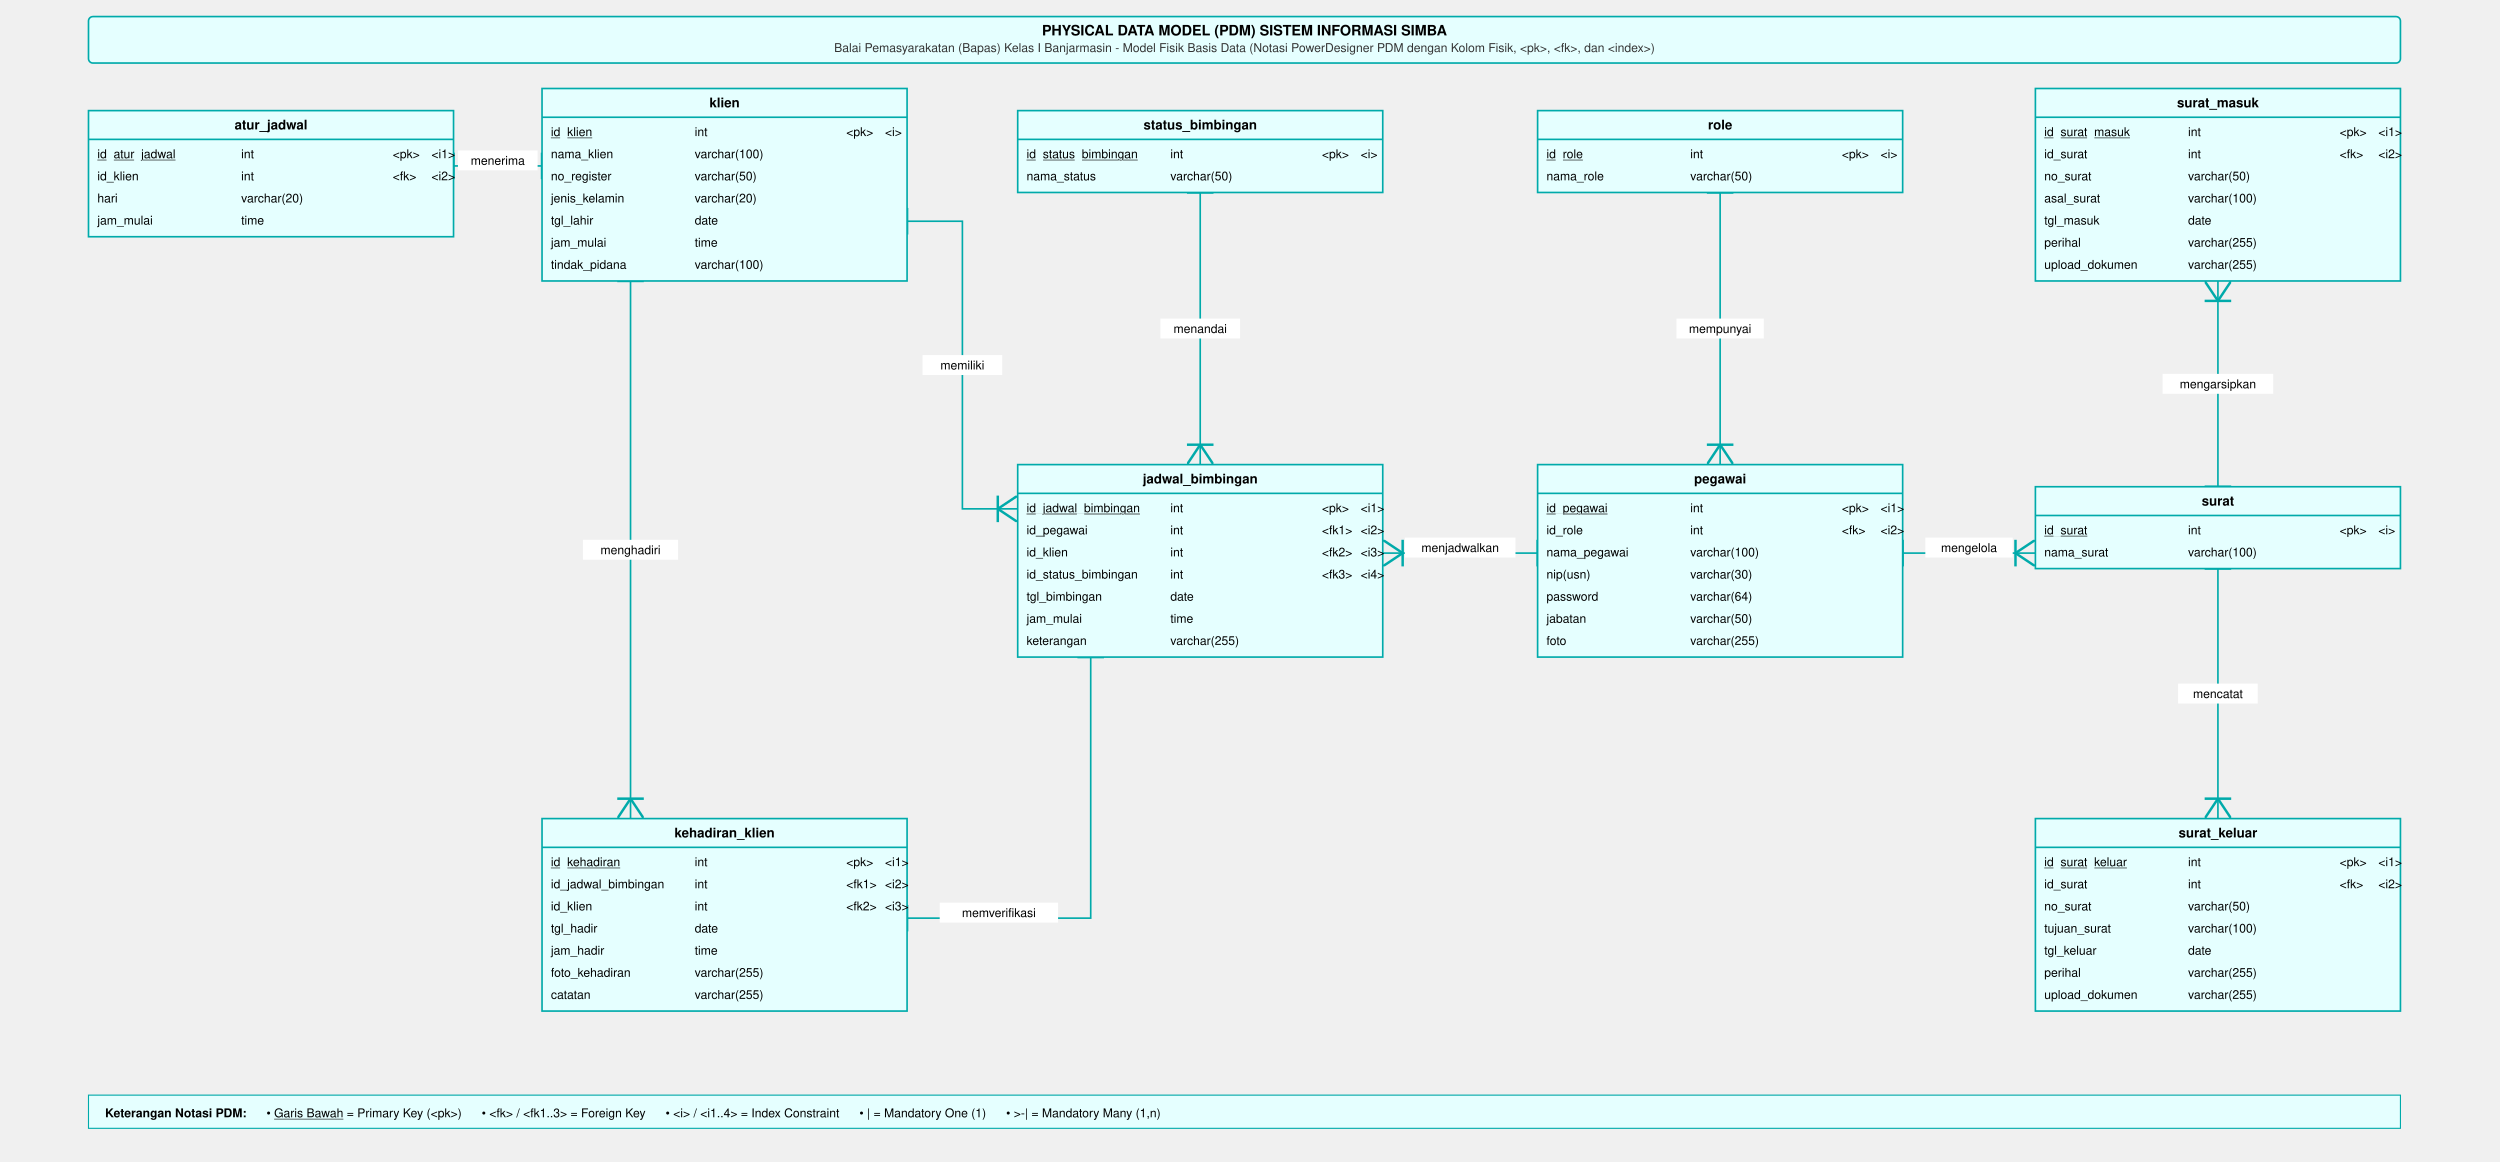
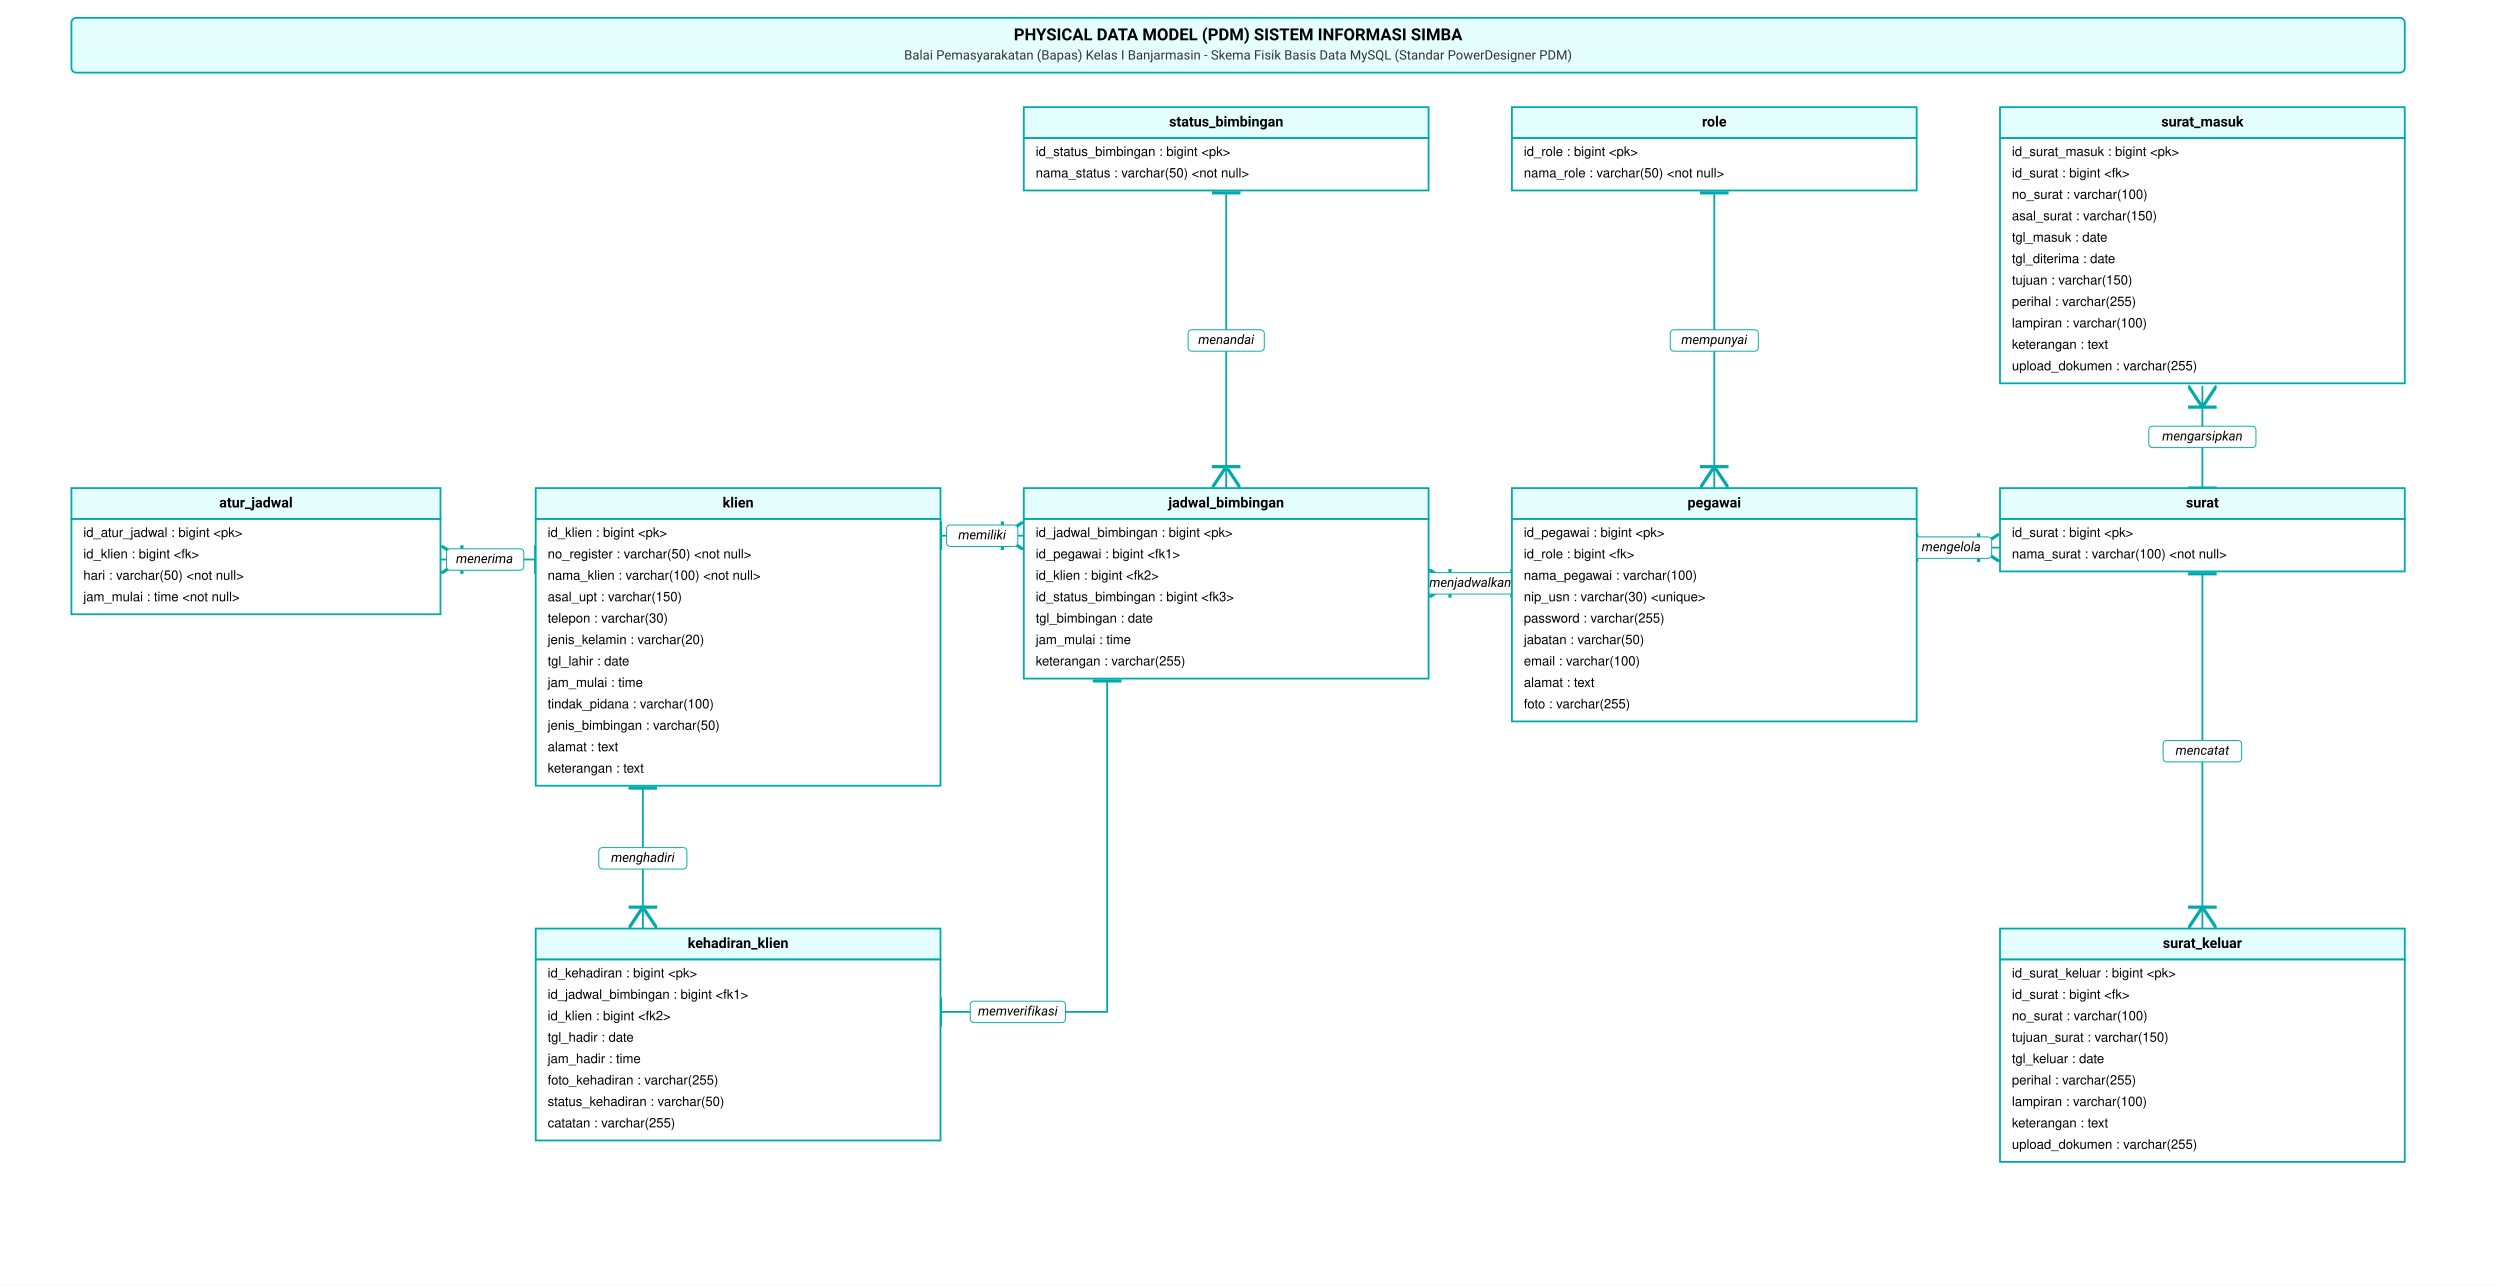
- <svg xmlns="http://www.w3.org/2000/svg" viewBox="0 0 2260 1050" width="2260" height="1050" style="background-color: #ffffff; font-family: Helvetica, Arial, sans-serif;">
+ <svg xmlns="http://www.w3.org/2000/svg" viewBox="0 0 2100 1080" width="2100" height="1080" style="background-color: #ffffff; font-family: -apple-system, BlinkMacSystemFont, 'Segoe UI', Roboto, Helvetica, Arial, sans-serif;">
  <defs>
    <marker id="ERone" viewBox="0 0 10 16" refX="5" refY="8" markerWidth="10" markerHeight="16" orient="auto">
-       <line x1="5" y1="0" x2="5" y2="16" stroke="#00AAAA" stroke-width="1.5" />
+       <line x1="5" y1="0" x2="5" y2="16" stroke="#00AAAA" stroke-width="1.8" />
    </marker>
-     <marker id="ERoneToMany" viewBox="0 0 16 16" refX="15" refY="8" markerWidth="16" markerHeight="16" orient="auto">
-       <line x1="3" y1="0" x2="3" y2="16" stroke="#00AAAA" stroke-width="1.5" />
-       <line x1="3" y1="8" x2="15" y2="0" stroke="#00AAAA" stroke-width="1.5" />
-       <line x1="3" y1="8" x2="15" y2="16" stroke="#00AAAA" stroke-width="1.5" />
+     <marker id="ERoneToMany" viewBox="0 0 18 16" refX="16" refY="8" markerWidth="18" markerHeight="16" orient="auto">
+       <line x1="4" y1="0" x2="4" y2="16" stroke="#00AAAA" stroke-width="1.8" />
+       <line x1="4" y1="8" x2="16" y2="0" stroke="#00AAAA" stroke-width="1.8" />
+       <line x1="4" y1="8" x2="16" y2="16" stroke="#00AAAA" stroke-width="1.8" />
    </marker>
+     <style>
+         .title-text { font-size: 14px; font-weight: bold; fill: #000000; text-anchor: middle; dominant-baseline: middle; }
+         .subtitle-text { font-size: 11px; fill: #333333; text-anchor: middle; dominant-baseline: middle; }
+         .ent-header-bg { fill: #E5FFFF; stroke: #00AAAA; stroke-width: 1.5; }
+         .ent-header-text { font-size: 12px; font-weight: bold; fill: #000000; text-anchor: middle; dominant-baseline: middle; }
+         .ent-body-bg { fill: #FFFFFF; stroke: #00AAAA; stroke-width: 1.5; }
+         .ent-attr-text { font-size: 11px; fill: #000000; font-family: Consolas, monospace, Helvetica; }
+         .ent-pi-bg { fill: #E5FFFF; stroke: #00AAAA; stroke-width: 1.5; }
+         .ent-pi-text { font-size: 11px; fill: #000000; font-family: Consolas, monospace, Helvetica; }
+         .rel-line { stroke: #00AAAA; stroke-width: 1.5; fill: none; }
+         .label-bg { fill: #ffffff; stroke: #00AAAA; stroke-width: 0.8; rx: 3; ry: 3; }
+         .label-text { font-size: 11px; font-style: italic; fill: #000000; text-anchor: middle; dominant-baseline: middle; }
+         .underline { text-decoration: underline; font-weight: bold; }
+     </style>
  </defs>
-   <rect x="80" y="15" width="2090" height="42" rx="4" ry="4" fill="#E5FFFF" stroke="#00AAAA" stroke-width="1.5" />
-   <text x="1125" y="32" text-anchor="middle" font-size="13" font-weight="bold" fill="#000000">PHYSICAL DATA MODEL (PDM) SISTEM INFORMASI SIMBA</text>
-   <text x="1125" y="47" text-anchor="middle" font-size="11" fill="#333333">Balai Pemasyarakatan (Bapas) Kelas I Banjarmasin - Model Fisik Basis Data (Notasi PowerDesigner PDM dengan Kolom Fisik, &lt;pk&gt;, &lt;fk&gt;, dan &lt;index&gt;)</text>
-   <rect x="80" y="990" width="2090" height="30" fill="#E5FFFF" stroke="#00AAAA" stroke-width="1" />
-   <text x="95" y="1010" font-size="11" fill="#000000">
-     <tspan font-weight="bold">Keterangan Notasi PDM:</tspan>
-     <tspan dx="15">• <tspan text-decoration="underline">Garis Bawah</tspan> = Primary Key (&lt;pk&gt;)</tspan>
-     <tspan dx="15">• &lt;fk&gt; / &lt;fk1..3&gt; = Foreign Key</tspan>
-     <tspan dx="15">• &lt;i&gt; / &lt;i1..4&gt; = Index Constraint</tspan>
-     <tspan dx="15">• | = Mandatory One (1)</tspan>
-     <tspan dx="15">• &gt;-| = Mandatory Many (1,n)</tspan>
-   </text>
-   <path d="M 410 150 L 490 150" stroke="#00AAAA" stroke-width="1.5" fill="none" marker-start="url(#ERone)" marker-end="url(#ERone)" />
-   <rect x="414.0" y="136.0" width="72" height="18" fill="#FFFFFF" stroke="none" />
-   <text x="450" y="149" text-anchor="middle" font-size="11" fill="#000000">menerima</text>
-   <path d="M 820 200 L 870 200 L 870 460 L 920 460" stroke="#00AAAA" stroke-width="1.5" fill="none" marker-start="url(#ERone)" marker-end="url(#ERoneToMany)" />
-   <rect x="834.0" y="321.0" width="72" height="18" fill="#FFFFFF" stroke="none" />
-   <text x="870" y="334" text-anchor="middle" font-size="11" fill="#000000">memiliki</text>
-   <path d="M 570 254 L 570 740" stroke="#00AAAA" stroke-width="1.5" fill="none" marker-start="url(#ERone)" marker-end="url(#ERoneToMany)" />
-   <rect x="527.0" y="488.0" width="86" height="18" fill="#FFFFFF" stroke="none" />
-   <text x="570" y="501" text-anchor="middle" font-size="11" fill="#000000">menghadiri</text>
-   <path d="M 1085 174 L 1085 420" stroke="#00AAAA" stroke-width="1.5" fill="none" marker-start="url(#ERone)" marker-end="url(#ERoneToMany)" />
-   <rect x="1049.0" y="288.0" width="72" height="18" fill="#FFFFFF" stroke="none" />
-   <text x="1085" y="301" text-anchor="middle" font-size="11" fill="#000000">menandai</text>
-   <path d="M 986 594 L 986 830 L 820 830" stroke="#00AAAA" stroke-width="1.5" fill="none" marker-start="url(#ERone)" marker-end="url(#ERone)" />
-   <rect x="849.5" y="816.0" width="107" height="18" fill="#FFFFFF" stroke="none" />
-   <text x="903" y="829" text-anchor="middle" font-size="11" fill="#000000">memverifikasi</text>
-   <path d="M 1390 500 L 1250 500" stroke="#00AAAA" stroke-width="1.5" fill="none" marker-start="url(#ERone)" marker-end="url(#ERoneToMany)" />
-   <rect x="1270.0" y="486.0" width="100" height="18" fill="#FFFFFF" stroke="none" />
-   <text x="1320" y="499" text-anchor="middle" font-size="11" fill="#000000">menjadwalkan</text>
-   <path d="M 1555 174 L 1555 420" stroke="#00AAAA" stroke-width="1.5" fill="none" marker-start="url(#ERone)" marker-end="url(#ERoneToMany)" />
-   <rect x="1515.5" y="288.0" width="79" height="18" fill="#FFFFFF" stroke="none" />
-   <text x="1555" y="301" text-anchor="middle" font-size="11" fill="#000000">mempunyai</text>
-   <path d="M 1720 500 L 1840 500" stroke="#00AAAA" stroke-width="1.5" fill="none" marker-start="url(#ERone)" marker-end="url(#ERoneToMany)" />
-   <rect x="1740.5" y="486.0" width="79" height="18" fill="#FFFFFF" stroke="none" />
-   <text x="1780" y="499" text-anchor="middle" font-size="11" fill="#000000">mengelola</text>
-   <path d="M 2005 440 L 2005 254" stroke="#00AAAA" stroke-width="1.5" fill="none" marker-start="url(#ERone)" marker-end="url(#ERoneToMany)" />
-   <rect x="1955.0" y="338.0" width="100" height="18" fill="#FFFFFF" stroke="none" />
-   <text x="2005" y="351" text-anchor="middle" font-size="11" fill="#000000">mengarsipkan</text>
-   <path d="M 2005 514 L 2005 740" stroke="#00AAAA" stroke-width="1.5" fill="none" marker-start="url(#ERone)" marker-end="url(#ERoneToMany)" />
-   <rect x="1969.0" y="618.0" width="72" height="18" fill="#FFFFFF" stroke="none" />
-   <text x="2005" y="631" text-anchor="middle" font-size="11" fill="#000000">mencatat</text>
-   <rect x="80" y="100" width="330" height="114" fill="#E5FFFF" stroke="#00AAAA" stroke-width="1.5" />
-   <text x="245.0" y="117" text-anchor="middle" font-size="12" font-weight="bold" fill="#000000">atur_jadwal</text>
-   <line x1="80" y1="126" x2="410" y2="126" stroke="#00AAAA" stroke-width="1.5" />
-   <text x="88" y="143" font-size="11" fill="#000000" text-decoration="underline">id_atur_jadwal</text>
-   <text x="218" y="143" font-size="11" fill="#000000">int</text>
-   <text x="355" y="143" font-size="11" fill="#000000">&lt;pk&gt;</text>
-   <text x="390" y="143" font-size="11" fill="#000000">&lt;i1&gt;</text>
-   <text x="88" y="163" font-size="11" fill="#000000">id_klien</text>
-   <text x="218" y="163" font-size="11" fill="#000000">int</text>
-   <text x="355" y="163" font-size="11" fill="#000000">&lt;fk&gt;</text>
-   <text x="390" y="163" font-size="11" fill="#000000">&lt;i2&gt;</text>
-   <text x="88" y="183" font-size="11" fill="#000000">hari</text>
-   <text x="218" y="183" font-size="11" fill="#000000">varchar(20)</text>
-   <text x="88" y="203" font-size="11" fill="#000000">jam_mulai</text>
-   <text x="218" y="203" font-size="11" fill="#000000">time</text>
-   <rect x="490" y="80" width="330" height="174" fill="#E5FFFF" stroke="#00AAAA" stroke-width="1.5" />
-   <text x="655.0" y="97" text-anchor="middle" font-size="12" font-weight="bold" fill="#000000">klien</text>
-   <line x1="490" y1="106" x2="820" y2="106" stroke="#00AAAA" stroke-width="1.5" />
-   <text x="498" y="123" font-size="11" fill="#000000" text-decoration="underline">id_klien</text>
-   <text x="628" y="123" font-size="11" fill="#000000">int</text>
-   <text x="765" y="123" font-size="11" fill="#000000">&lt;pk&gt;</text>
-   <text x="800" y="123" font-size="11" fill="#000000">&lt;i&gt;</text>
-   <text x="498" y="143" font-size="11" fill="#000000">nama_klien</text>
-   <text x="628" y="143" font-size="11" fill="#000000">varchar(100)</text>
-   <text x="498" y="163" font-size="11" fill="#000000">no_register</text>
-   <text x="628" y="163" font-size="11" fill="#000000">varchar(50)</text>
-   <text x="498" y="183" font-size="11" fill="#000000">jenis_kelamin</text>
-   <text x="628" y="183" font-size="11" fill="#000000">varchar(20)</text>
-   <text x="498" y="203" font-size="11" fill="#000000">tgl_lahir</text>
-   <text x="628" y="203" font-size="11" fill="#000000">date</text>
-   <text x="498" y="223" font-size="11" fill="#000000">jam_mulai</text>
-   <text x="628" y="223" font-size="11" fill="#000000">time</text>
-   <text x="498" y="243" font-size="11" fill="#000000">tindak_pidana</text>
-   <text x="628" y="243" font-size="11" fill="#000000">varchar(100)</text>
-   <rect x="920" y="100" width="330" height="74" fill="#E5FFFF" stroke="#00AAAA" stroke-width="1.5" />
-   <text x="1085.0" y="117" text-anchor="middle" font-size="12" font-weight="bold" fill="#000000">status_bimbingan</text>
-   <line x1="920" y1="126" x2="1250" y2="126" stroke="#00AAAA" stroke-width="1.5" />
-   <text x="928" y="143" font-size="11" fill="#000000" text-decoration="underline">id_status_bimbingan</text>
-   <text x="1058" y="143" font-size="11" fill="#000000">int</text>
-   <text x="1195" y="143" font-size="11" fill="#000000">&lt;pk&gt;</text>
-   <text x="1230" y="143" font-size="11" fill="#000000">&lt;i&gt;</text>
-   <text x="928" y="163" font-size="11" fill="#000000">nama_status</text>
-   <text x="1058" y="163" font-size="11" fill="#000000">varchar(50)</text>
-   <rect x="1390" y="100" width="330" height="74" fill="#E5FFFF" stroke="#00AAAA" stroke-width="1.5" />
-   <text x="1555.0" y="117" text-anchor="middle" font-size="12" font-weight="bold" fill="#000000">role</text>
-   <line x1="1390" y1="126" x2="1720" y2="126" stroke="#00AAAA" stroke-width="1.5" />
-   <text x="1398" y="143" font-size="11" fill="#000000" text-decoration="underline">id_role</text>
-   <text x="1528" y="143" font-size="11" fill="#000000">int</text>
-   <text x="1665" y="143" font-size="11" fill="#000000">&lt;pk&gt;</text>
-   <text x="1700" y="143" font-size="11" fill="#000000">&lt;i&gt;</text>
-   <text x="1398" y="163" font-size="11" fill="#000000">nama_role</text>
-   <text x="1528" y="163" font-size="11" fill="#000000">varchar(50)</text>
-   <rect x="1840" y="80" width="330" height="174" fill="#E5FFFF" stroke="#00AAAA" stroke-width="1.5" />
-   <text x="2005.0" y="97" text-anchor="middle" font-size="12" font-weight="bold" fill="#000000">surat_masuk</text>
-   <line x1="1840" y1="106" x2="2170" y2="106" stroke="#00AAAA" stroke-width="1.5" />
-   <text x="1848" y="123" font-size="11" fill="#000000" text-decoration="underline">id_surat_masuk</text>
-   <text x="1978" y="123" font-size="11" fill="#000000">int</text>
-   <text x="2115" y="123" font-size="11" fill="#000000">&lt;pk&gt;</text>
-   <text x="2150" y="123" font-size="11" fill="#000000">&lt;i1&gt;</text>
-   <text x="1848" y="143" font-size="11" fill="#000000">id_surat</text>
-   <text x="1978" y="143" font-size="11" fill="#000000">int</text>
-   <text x="2115" y="143" font-size="11" fill="#000000">&lt;fk&gt;</text>
-   <text x="2150" y="143" font-size="11" fill="#000000">&lt;i2&gt;</text>
-   <text x="1848" y="163" font-size="11" fill="#000000">no_surat</text>
-   <text x="1978" y="163" font-size="11" fill="#000000">varchar(50)</text>
-   <text x="1848" y="183" font-size="11" fill="#000000">asal_surat</text>
-   <text x="1978" y="183" font-size="11" fill="#000000">varchar(100)</text>
-   <text x="1848" y="203" font-size="11" fill="#000000">tgl_masuk</text>
-   <text x="1978" y="203" font-size="11" fill="#000000">date</text>
-   <text x="1848" y="223" font-size="11" fill="#000000">perihal</text>
-   <text x="1978" y="223" font-size="11" fill="#000000">varchar(255)</text>
-   <text x="1848" y="243" font-size="11" fill="#000000">upload_dokumen</text>
-   <text x="1978" y="243" font-size="11" fill="#000000">varchar(255)</text>
-   <rect x="920" y="420" width="330" height="174" fill="#E5FFFF" stroke="#00AAAA" stroke-width="1.5" />
-   <text x="1085.0" y="437" text-anchor="middle" font-size="12" font-weight="bold" fill="#000000">jadwal_bimbingan</text>
-   <line x1="920" y1="446" x2="1250" y2="446" stroke="#00AAAA" stroke-width="1.5" />
-   <text x="928" y="463" font-size="11" fill="#000000" text-decoration="underline">id_jadwal_bimbingan</text>
-   <text x="1058" y="463" font-size="11" fill="#000000">int</text>
-   <text x="1195" y="463" font-size="11" fill="#000000">&lt;pk&gt;</text>
-   <text x="1230" y="463" font-size="11" fill="#000000">&lt;i1&gt;</text>
-   <text x="928" y="483" font-size="11" fill="#000000">id_pegawai</text>
-   <text x="1058" y="483" font-size="11" fill="#000000">int</text>
-   <text x="1195" y="483" font-size="11" fill="#000000">&lt;fk1&gt;</text>
-   <text x="1230" y="483" font-size="11" fill="#000000">&lt;i2&gt;</text>
-   <text x="928" y="503" font-size="11" fill="#000000">id_klien</text>
-   <text x="1058" y="503" font-size="11" fill="#000000">int</text>
-   <text x="1195" y="503" font-size="11" fill="#000000">&lt;fk2&gt;</text>
-   <text x="1230" y="503" font-size="11" fill="#000000">&lt;i3&gt;</text>
-   <text x="928" y="523" font-size="11" fill="#000000">id_status_bimbingan</text>
-   <text x="1058" y="523" font-size="11" fill="#000000">int</text>
-   <text x="1195" y="523" font-size="11" fill="#000000">&lt;fk3&gt;</text>
-   <text x="1230" y="523" font-size="11" fill="#000000">&lt;i4&gt;</text>
-   <text x="928" y="543" font-size="11" fill="#000000">tgl_bimbingan</text>
-   <text x="1058" y="543" font-size="11" fill="#000000">date</text>
-   <text x="928" y="563" font-size="11" fill="#000000">jam_mulai</text>
-   <text x="1058" y="563" font-size="11" fill="#000000">time</text>
-   <text x="928" y="583" font-size="11" fill="#000000">keterangan</text>
-   <text x="1058" y="583" font-size="11" fill="#000000">varchar(255)</text>
-   <rect x="1390" y="420" width="330" height="174" fill="#E5FFFF" stroke="#00AAAA" stroke-width="1.5" />
-   <text x="1555.0" y="437" text-anchor="middle" font-size="12" font-weight="bold" fill="#000000">pegawai</text>
-   <line x1="1390" y1="446" x2="1720" y2="446" stroke="#00AAAA" stroke-width="1.5" />
-   <text x="1398" y="463" font-size="11" fill="#000000" text-decoration="underline">id_pegawai</text>
-   <text x="1528" y="463" font-size="11" fill="#000000">int</text>
-   <text x="1665" y="463" font-size="11" fill="#000000">&lt;pk&gt;</text>
-   <text x="1700" y="463" font-size="11" fill="#000000">&lt;i1&gt;</text>
-   <text x="1398" y="483" font-size="11" fill="#000000">id_role</text>
-   <text x="1528" y="483" font-size="11" fill="#000000">int</text>
-   <text x="1665" y="483" font-size="11" fill="#000000">&lt;fk&gt;</text>
-   <text x="1700" y="483" font-size="11" fill="#000000">&lt;i2&gt;</text>
-   <text x="1398" y="503" font-size="11" fill="#000000">nama_pegawai</text>
-   <text x="1528" y="503" font-size="11" fill="#000000">varchar(100)</text>
-   <text x="1398" y="523" font-size="11" fill="#000000">nip(usn)</text>
-   <text x="1528" y="523" font-size="11" fill="#000000">varchar(30)</text>
-   <text x="1398" y="543" font-size="11" fill="#000000">password</text>
-   <text x="1528" y="543" font-size="11" fill="#000000">varchar(64)</text>
-   <text x="1398" y="563" font-size="11" fill="#000000">jabatan</text>
-   <text x="1528" y="563" font-size="11" fill="#000000">varchar(50)</text>
-   <text x="1398" y="583" font-size="11" fill="#000000">foto</text>
-   <text x="1528" y="583" font-size="11" fill="#000000">varchar(255)</text>
-   <rect x="1840" y="440" width="330" height="74" fill="#E5FFFF" stroke="#00AAAA" stroke-width="1.5" />
-   <text x="2005.0" y="457" text-anchor="middle" font-size="12" font-weight="bold" fill="#000000">surat</text>
-   <line x1="1840" y1="466" x2="2170" y2="466" stroke="#00AAAA" stroke-width="1.5" />
-   <text x="1848" y="483" font-size="11" fill="#000000" text-decoration="underline">id_surat</text>
-   <text x="1978" y="483" font-size="11" fill="#000000">int</text>
-   <text x="2115" y="483" font-size="11" fill="#000000">&lt;pk&gt;</text>
-   <text x="2150" y="483" font-size="11" fill="#000000">&lt;i&gt;</text>
-   <text x="1848" y="503" font-size="11" fill="#000000">nama_surat</text>
-   <text x="1978" y="503" font-size="11" fill="#000000">varchar(100)</text>
-   <rect x="490" y="740" width="330" height="174" fill="#E5FFFF" stroke="#00AAAA" stroke-width="1.5" />
-   <text x="655.0" y="757" text-anchor="middle" font-size="12" font-weight="bold" fill="#000000">kehadiran_klien</text>
-   <line x1="490" y1="766" x2="820" y2="766" stroke="#00AAAA" stroke-width="1.5" />
-   <text x="498" y="783" font-size="11" fill="#000000" text-decoration="underline">id_kehadiran</text>
-   <text x="628" y="783" font-size="11" fill="#000000">int</text>
-   <text x="765" y="783" font-size="11" fill="#000000">&lt;pk&gt;</text>
-   <text x="800" y="783" font-size="11" fill="#000000">&lt;i1&gt;</text>
-   <text x="498" y="803" font-size="11" fill="#000000">id_jadwal_bimbingan</text>
-   <text x="628" y="803" font-size="11" fill="#000000">int</text>
-   <text x="765" y="803" font-size="11" fill="#000000">&lt;fk1&gt;</text>
-   <text x="800" y="803" font-size="11" fill="#000000">&lt;i2&gt;</text>
-   <text x="498" y="823" font-size="11" fill="#000000">id_klien</text>
-   <text x="628" y="823" font-size="11" fill="#000000">int</text>
-   <text x="765" y="823" font-size="11" fill="#000000">&lt;fk2&gt;</text>
-   <text x="800" y="823" font-size="11" fill="#000000">&lt;i3&gt;</text>
-   <text x="498" y="843" font-size="11" fill="#000000">tgl_hadir</text>
-   <text x="628" y="843" font-size="11" fill="#000000">date</text>
-   <text x="498" y="863" font-size="11" fill="#000000">jam_hadir</text>
-   <text x="628" y="863" font-size="11" fill="#000000">time</text>
-   <text x="498" y="883" font-size="11" fill="#000000">foto_kehadiran</text>
-   <text x="628" y="883" font-size="11" fill="#000000">varchar(255)</text>
-   <text x="498" y="903" font-size="11" fill="#000000">catatan</text>
-   <text x="628" y="903" font-size="11" fill="#000000">varchar(255)</text>
-   <rect x="1840" y="740" width="330" height="174" fill="#E5FFFF" stroke="#00AAAA" stroke-width="1.5" />
-   <text x="2005.0" y="757" text-anchor="middle" font-size="12" font-weight="bold" fill="#000000">surat_keluar</text>
-   <line x1="1840" y1="766" x2="2170" y2="766" stroke="#00AAAA" stroke-width="1.5" />
-   <text x="1848" y="783" font-size="11" fill="#000000" text-decoration="underline">id_surat_keluar</text>
-   <text x="1978" y="783" font-size="11" fill="#000000">int</text>
-   <text x="2115" y="783" font-size="11" fill="#000000">&lt;pk&gt;</text>
-   <text x="2150" y="783" font-size="11" fill="#000000">&lt;i1&gt;</text>
-   <text x="1848" y="803" font-size="11" fill="#000000">id_surat</text>
-   <text x="1978" y="803" font-size="11" fill="#000000">int</text>
-   <text x="2115" y="803" font-size="11" fill="#000000">&lt;fk&gt;</text>
-   <text x="2150" y="803" font-size="11" fill="#000000">&lt;i2&gt;</text>
-   <text x="1848" y="823" font-size="11" fill="#000000">no_surat</text>
-   <text x="1978" y="823" font-size="11" fill="#000000">varchar(50)</text>
-   <text x="1848" y="843" font-size="11" fill="#000000">tujuan_surat</text>
-   <text x="1978" y="843" font-size="11" fill="#000000">varchar(100)</text>
-   <text x="1848" y="863" font-size="11" fill="#000000">tgl_keluar</text>
-   <text x="1978" y="863" font-size="11" fill="#000000">date</text>
-   <text x="1848" y="883" font-size="11" fill="#000000">perihal</text>
-   <text x="1978" y="883" font-size="11" fill="#000000">varchar(255)</text>
-   <text x="1848" y="903" font-size="11" fill="#000000">upload_dokumen</text>
-   <text x="1978" y="903" font-size="11" fill="#000000">varchar(255)</text>
+   <rect width="2100" height="1080" fill="#ffffff" />
+   <rect x="60" y="15" width="1960" height="46" rx="4" ry="4" fill="#E5FFFF" stroke="#00AAAA" stroke-width="1.5" />
+   <text x="1040" y="30" class="title-text">PHYSICAL DATA MODEL (PDM) SISTEM INFORMASI SIMBA</text>
+   <text x="1040" y="47" class="subtitle-text">Balai Pemasyarakatan (Bapas) Kelas I Banjarmasin - Skema Fisik Basis Data MySQL (Standar PowerDesigner PDM)</text>
+   <path d="M 450 470 L 370 470" class="rel-line" marker-start="url(#ERone)" marker-end="url(#ERoneToMany)" />
+   <rect x="375" y="461" width="65" height="18" class="label-bg" />
+   <text x="407" y="470" class="label-text">menerima</text>
+   <path d="M 540 662 L 540 780" class="rel-line" marker-start="url(#ERone)" marker-end="url(#ERoneToMany)" />
+   <rect x="503" y="712.0" width="74" height="18" class="label-bg" />
+   <text x="540" y="721.0" class="label-text">menghadiri</text>
+   <path d="M 790 450 L 860 450" class="rel-line" marker-start="url(#ERone)" marker-end="url(#ERoneToMany)" />
+   <rect x="795" y="441" width="60" height="18" class="label-bg" />
+   <text x="825" y="450" class="label-text">memiliki</text>
+   <path d="M 930 572 L 930 850 L 790 850" class="rel-line" marker-start="url(#ERone)" marker-end="url(#ERone)" />
+   <rect x="815" y="841" width="80" height="18" class="label-bg" />
+   <text x="855" y="850" class="label-text">memverifikasi</text>
+   <path d="M 1030.0 162 L 1030.0 410" class="rel-line" marker-start="url(#ERone)" marker-end="url(#ERoneToMany)" />
+   <rect x="998.0" y="277.0" width="64" height="18" class="label-bg" />
+   <text x="1030.0" y="286.0" class="label-text">menandai</text>
+   <path d="M 1270 490 L 1200 490" class="rel-line" marker-start="url(#ERone)" marker-end="url(#ERoneToMany)" />
+   <rect x="1195" y="481" width="80" height="18" class="label-bg" />
+   <text x="1235" y="490" class="label-text">menjadwalkan</text>
+   <path d="M 1440.0 162 L 1440.0 410" class="rel-line" marker-start="url(#ERone)" marker-end="url(#ERoneToMany)" />
+   <rect x="1403.0" y="277.0" width="74" height="18" class="label-bg" />
+   <text x="1440.0" y="286.0" class="label-text">mempunyai</text>
+   <path d="M 1610 460 L 1680 460" class="rel-line" marker-start="url(#ERone)" marker-end="url(#ERoneToMany)" />
+   <rect x="1605" y="451" width="68" height="18" class="label-bg" />
+   <text x="1639" y="460" class="label-text">mengelola</text>
+   <path d="M 1850.0 410 L 1850.0 324" class="rel-line" marker-start="url(#ERone)" marker-end="url(#ERoneToMany)" />
+   <rect x="1805.0" y="358.0" width="90" height="18" class="label-bg" />
+   <text x="1850.0" y="367.0" class="label-text">mengarsipkan</text>
+   <path d="M 1850.0 482 L 1850.0 780" class="rel-line" marker-start="url(#ERone)" marker-end="url(#ERoneToMany)" />
+   <rect x="1817.0" y="622.0" width="66" height="18" class="label-bg" />
+   <text x="1850.0" y="631.0" class="label-text">mencatat</text>
+   <rect x="1270" y="90" width="340" height="26" class="ent-header-bg" />
+   <text x="1440.0" y="103" class="ent-header-text">role</text>
+   <rect x="1270" y="116" width="340" height="44" class="ent-body-bg" />
+   <text x="1280" y="131" class="ent-attr-text">id_role : bigint    &lt;pk&gt;</text>
+   <text x="1280" y="149" class="ent-attr-text">nama_role : varchar(50)    &lt;not null&gt;</text>
+   <rect x="860" y="90" width="340" height="26" class="ent-header-bg" />
+   <text x="1030.0" y="103" class="ent-header-text">status_bimbingan</text>
+   <rect x="860" y="116" width="340" height="44" class="ent-body-bg" />
+   <text x="870" y="131" class="ent-attr-text">id_status_bimbingan : bigint    &lt;pk&gt;</text>
+   <text x="870" y="149" class="ent-attr-text">nama_status : varchar(50)    &lt;not null&gt;</text>
+   <rect x="1680" y="90" width="340" height="26" class="ent-header-bg" />
+   <text x="1850.0" y="103" class="ent-header-text">surat_masuk</text>
+   <rect x="1680" y="116" width="340" height="206" class="ent-body-bg" />
+   <text x="1690" y="131" class="ent-attr-text">id_surat_masuk : bigint    &lt;pk&gt;</text>
+   <text x="1690" y="149" class="ent-attr-text">id_surat : bigint    &lt;fk&gt;</text>
+   <text x="1690" y="167" class="ent-attr-text">no_surat : varchar(100)</text>
+   <text x="1690" y="185" class="ent-attr-text">asal_surat : varchar(150)</text>
+   <text x="1690" y="203" class="ent-attr-text">tgl_masuk : date</text>
+   <text x="1690" y="221" class="ent-attr-text">tgl_diterima : date</text>
+   <text x="1690" y="239" class="ent-attr-text">tujuan : varchar(150)</text>
+   <text x="1690" y="257" class="ent-attr-text">perihal : varchar(255)</text>
+   <text x="1690" y="275" class="ent-attr-text">lampiran : varchar(100)</text>
+   <text x="1690" y="293" class="ent-attr-text">keterangan : text</text>
+   <text x="1690" y="311" class="ent-attr-text">upload_dokumen : varchar(255)</text>
+   <rect x="60" y="410" width="310" height="26" class="ent-header-bg" />
+   <text x="215.0" y="423" class="ent-header-text">atur_jadwal</text>
+   <rect x="60" y="436" width="310" height="80" class="ent-body-bg" />
+   <text x="70" y="451" class="ent-attr-text">id_atur_jadwal : bigint    &lt;pk&gt;</text>
+   <text x="70" y="469" class="ent-attr-text">id_klien : bigint    &lt;fk&gt;</text>
+   <text x="70" y="487" class="ent-attr-text">hari : varchar(50)    &lt;not null&gt;</text>
+   <text x="70" y="505" class="ent-attr-text">jam_mulai : time    &lt;not null&gt;</text>
+   <rect x="450" y="410" width="340" height="26" class="ent-header-bg" />
+   <text x="620.0" y="423" class="ent-header-text">klien</text>
+   <rect x="450" y="436" width="340" height="224" class="ent-body-bg" />
+   <text x="460" y="451" class="ent-attr-text">id_klien : bigint    &lt;pk&gt;</text>
+   <text x="460" y="469" class="ent-attr-text">no_register : varchar(50)    &lt;not null&gt;</text>
+   <text x="460" y="487" class="ent-attr-text">nama_klien : varchar(100)    &lt;not null&gt;</text>
+   <text x="460" y="505" class="ent-attr-text">asal_upt : varchar(150)</text>
+   <text x="460" y="523" class="ent-attr-text">telepon : varchar(30)</text>
+   <text x="460" y="541" class="ent-attr-text">jenis_kelamin : varchar(20)</text>
+   <text x="460" y="559" class="ent-attr-text">tgl_lahir : date</text>
+   <text x="460" y="577" class="ent-attr-text">jam_mulai : time</text>
+   <text x="460" y="595" class="ent-attr-text">tindak_pidana : varchar(100)</text>
+   <text x="460" y="613" class="ent-attr-text">jenis_bimbingan : varchar(50)</text>
+   <text x="460" y="631" class="ent-attr-text">alamat : text</text>
+   <text x="460" y="649" class="ent-attr-text">keterangan : text</text>
+   <rect x="860" y="410" width="340" height="26" class="ent-header-bg" />
+   <text x="1030.0" y="423" class="ent-header-text">jadwal_bimbingan</text>
+   <rect x="860" y="436" width="340" height="134" class="ent-body-bg" />
+   <text x="870" y="451" class="ent-attr-text">id_jadwal_bimbingan : bigint    &lt;pk&gt;</text>
+   <text x="870" y="469" class="ent-attr-text">id_pegawai : bigint    &lt;fk1&gt;</text>
+   <text x="870" y="487" class="ent-attr-text">id_klien : bigint    &lt;fk2&gt;</text>
+   <text x="870" y="505" class="ent-attr-text">id_status_bimbingan : bigint    &lt;fk3&gt;</text>
+   <text x="870" y="523" class="ent-attr-text">tgl_bimbingan : date</text>
+   <text x="870" y="541" class="ent-attr-text">jam_mulai : time</text>
+   <text x="870" y="559" class="ent-attr-text">keterangan : varchar(255)</text>
+   <rect x="1270" y="410" width="340" height="26" class="ent-header-bg" />
+   <text x="1440.0" y="423" class="ent-header-text">pegawai</text>
+   <rect x="1270" y="436" width="340" height="170" class="ent-body-bg" />
+   <text x="1280" y="451" class="ent-attr-text">id_pegawai : bigint    &lt;pk&gt;</text>
+   <text x="1280" y="469" class="ent-attr-text">id_role : bigint    &lt;fk&gt;</text>
+   <text x="1280" y="487" class="ent-attr-text">nama_pegawai : varchar(100)</text>
+   <text x="1280" y="505" class="ent-attr-text">nip_usn : varchar(30)    &lt;unique&gt;</text>
+   <text x="1280" y="523" class="ent-attr-text">password : varchar(255)</text>
+   <text x="1280" y="541" class="ent-attr-text">jabatan : varchar(50)</text>
+   <text x="1280" y="559" class="ent-attr-text">email : varchar(100)</text>
+   <text x="1280" y="577" class="ent-attr-text">alamat : text</text>
+   <text x="1280" y="595" class="ent-attr-text">foto : varchar(255)</text>
+   <rect x="1680" y="410" width="340" height="26" class="ent-header-bg" />
+   <text x="1850.0" y="423" class="ent-header-text">surat</text>
+   <rect x="1680" y="436" width="340" height="44" class="ent-body-bg" />
+   <text x="1690" y="451" class="ent-attr-text">id_surat : bigint    &lt;pk&gt;</text>
+   <text x="1690" y="469" class="ent-attr-text">nama_surat : varchar(100)    &lt;not null&gt;</text>
+   <rect x="450" y="780" width="340" height="26" class="ent-header-bg" />
+   <text x="620.0" y="793" class="ent-header-text">kehadiran_klien</text>
+   <rect x="450" y="806" width="340" height="152" class="ent-body-bg" />
+   <text x="460" y="821" class="ent-attr-text">id_kehadiran : bigint    &lt;pk&gt;</text>
+   <text x="460" y="839" class="ent-attr-text">id_jadwal_bimbingan : bigint    &lt;fk1&gt;</text>
+   <text x="460" y="857" class="ent-attr-text">id_klien : bigint    &lt;fk2&gt;</text>
+   <text x="460" y="875" class="ent-attr-text">tgl_hadir : date</text>
+   <text x="460" y="893" class="ent-attr-text">jam_hadir : time</text>
+   <text x="460" y="911" class="ent-attr-text">foto_kehadiran : varchar(255)</text>
+   <text x="460" y="929" class="ent-attr-text">status_kehadiran : varchar(50)</text>
+   <text x="460" y="947" class="ent-attr-text">catatan : varchar(255)</text>
+   <rect x="1680" y="780" width="340" height="26" class="ent-header-bg" />
+   <text x="1850.0" y="793" class="ent-header-text">surat_keluar</text>
+   <rect x="1680" y="806" width="340" height="170" class="ent-body-bg" />
+   <text x="1690" y="821" class="ent-attr-text">id_surat_keluar : bigint    &lt;pk&gt;</text>
+   <text x="1690" y="839" class="ent-attr-text">id_surat : bigint    &lt;fk&gt;</text>
+   <text x="1690" y="857" class="ent-attr-text">no_surat : varchar(100)</text>
+   <text x="1690" y="875" class="ent-attr-text">tujuan_surat : varchar(150)</text>
+   <text x="1690" y="893" class="ent-attr-text">tgl_keluar : date</text>
+   <text x="1690" y="911" class="ent-attr-text">perihal : varchar(255)</text>
+   <text x="1690" y="929" class="ent-attr-text">lampiran : varchar(100)</text>
+   <text x="1690" y="947" class="ent-attr-text">keterangan : text</text>
+   <text x="1690" y="965" class="ent-attr-text">upload_dokumen : varchar(255)</text>
</svg>
